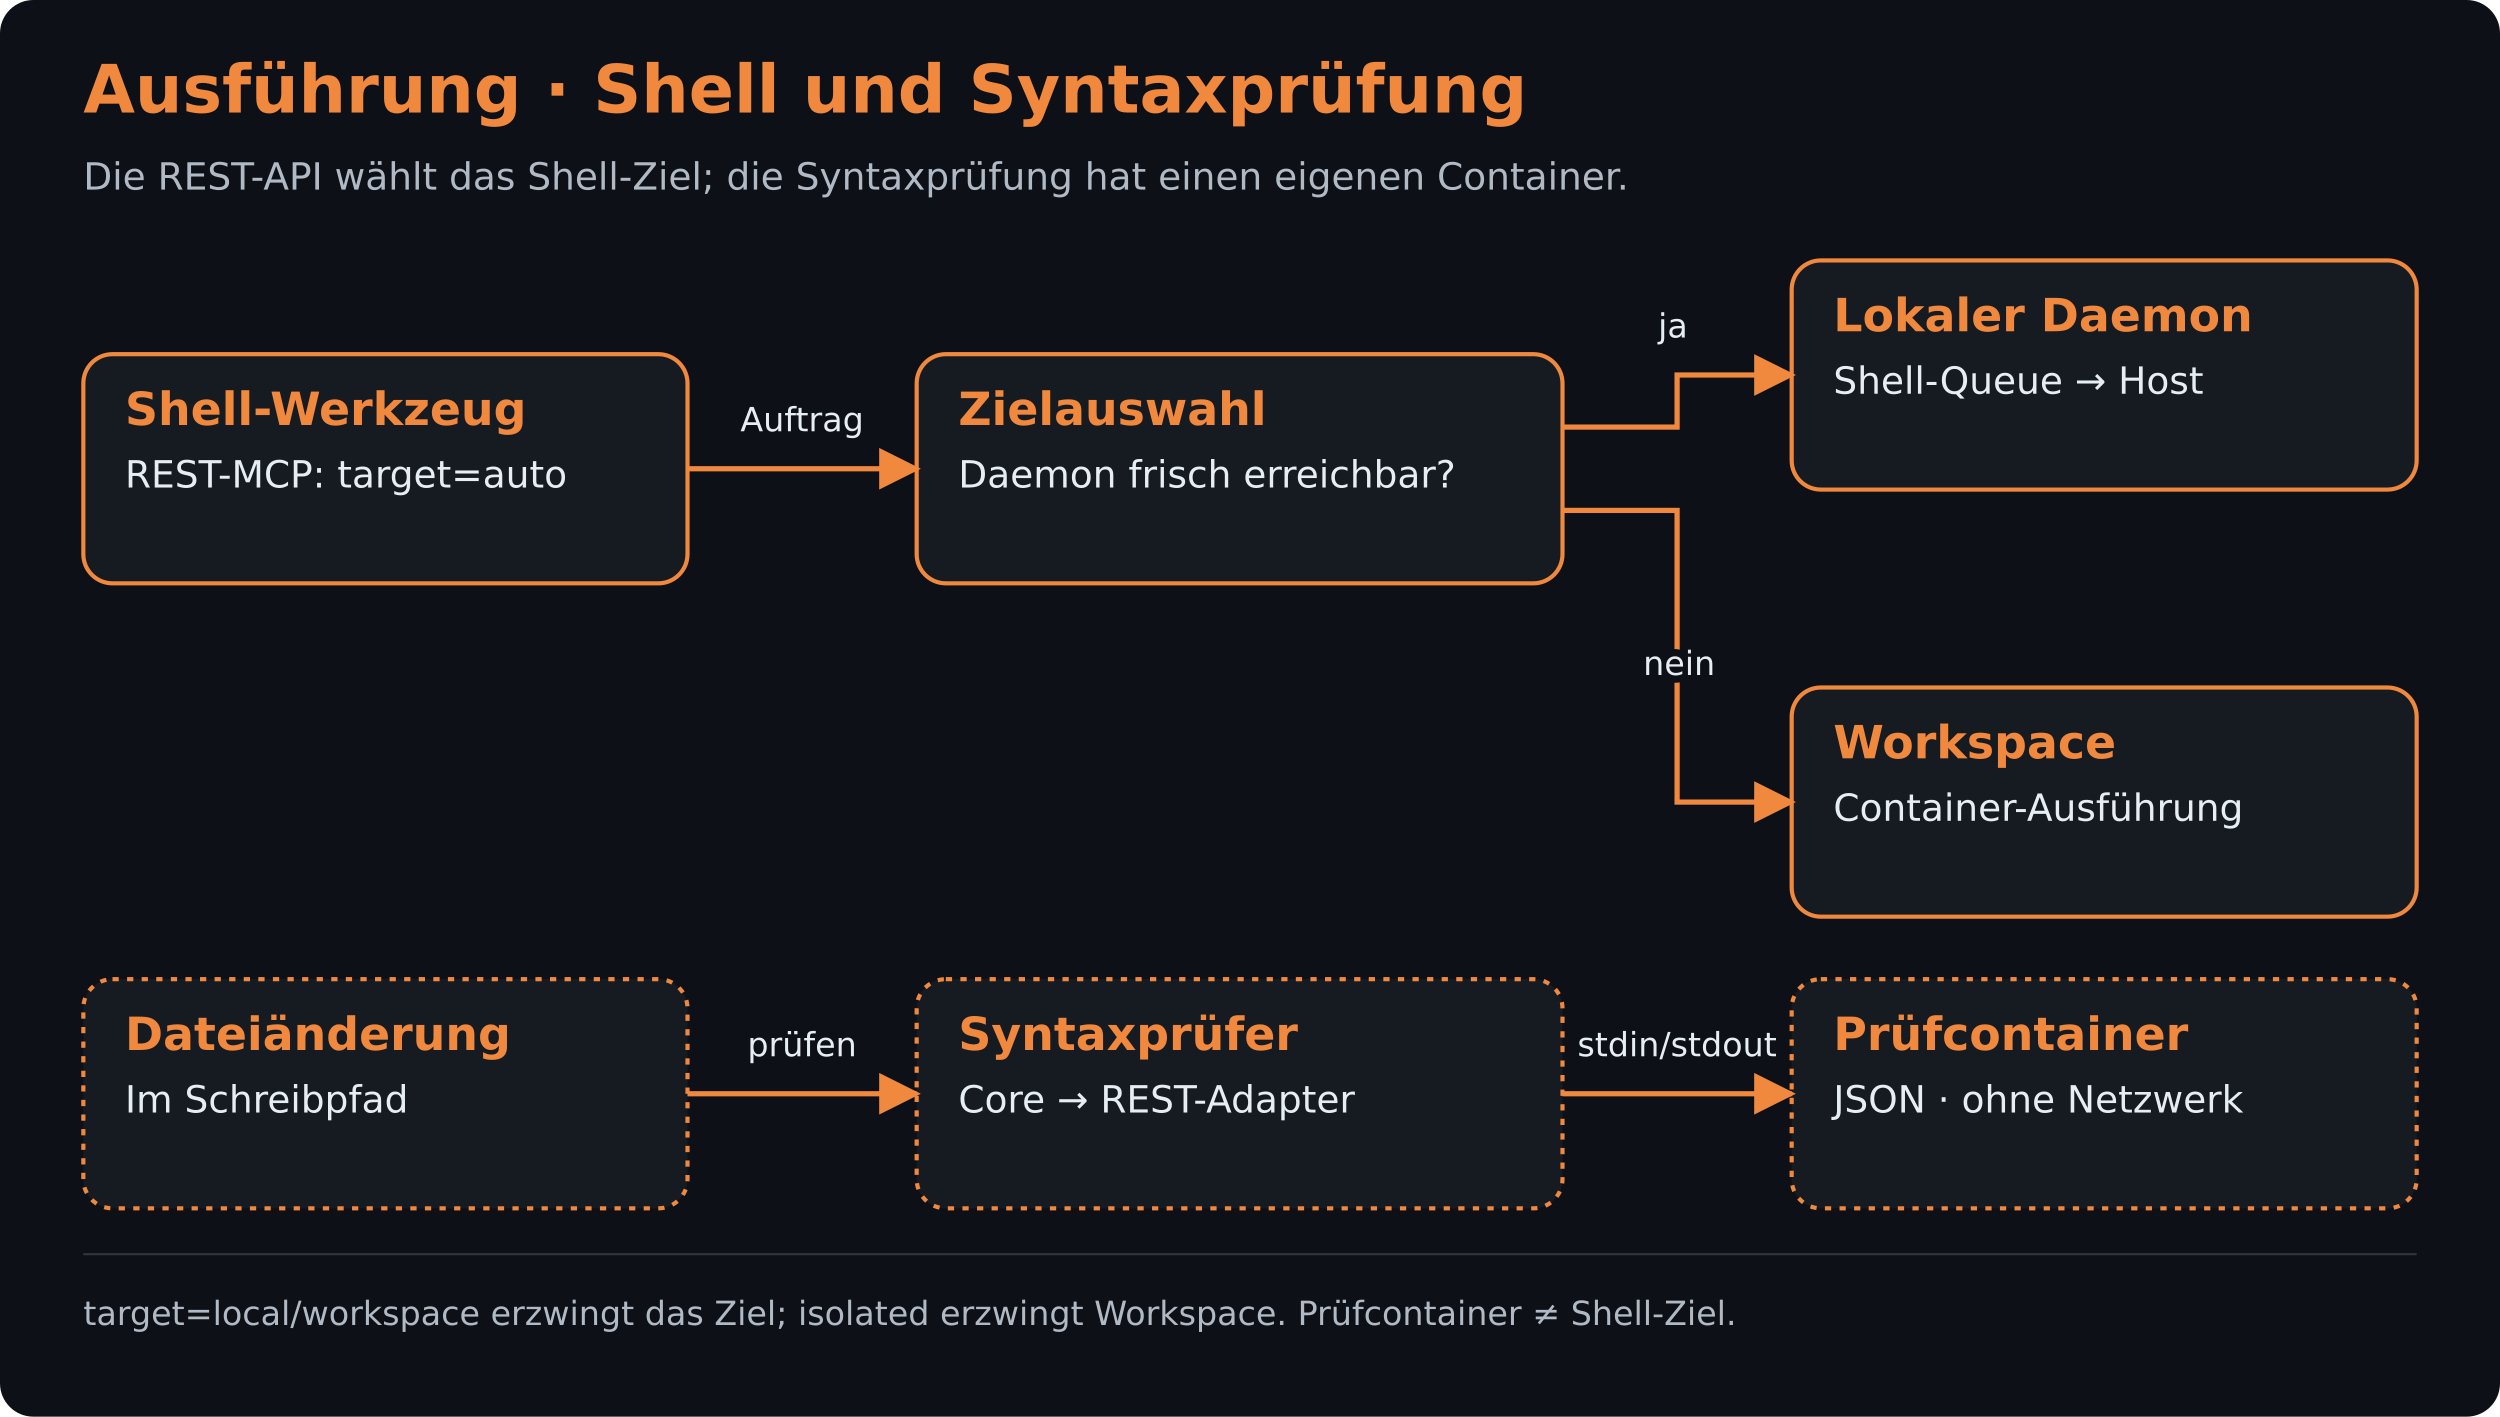
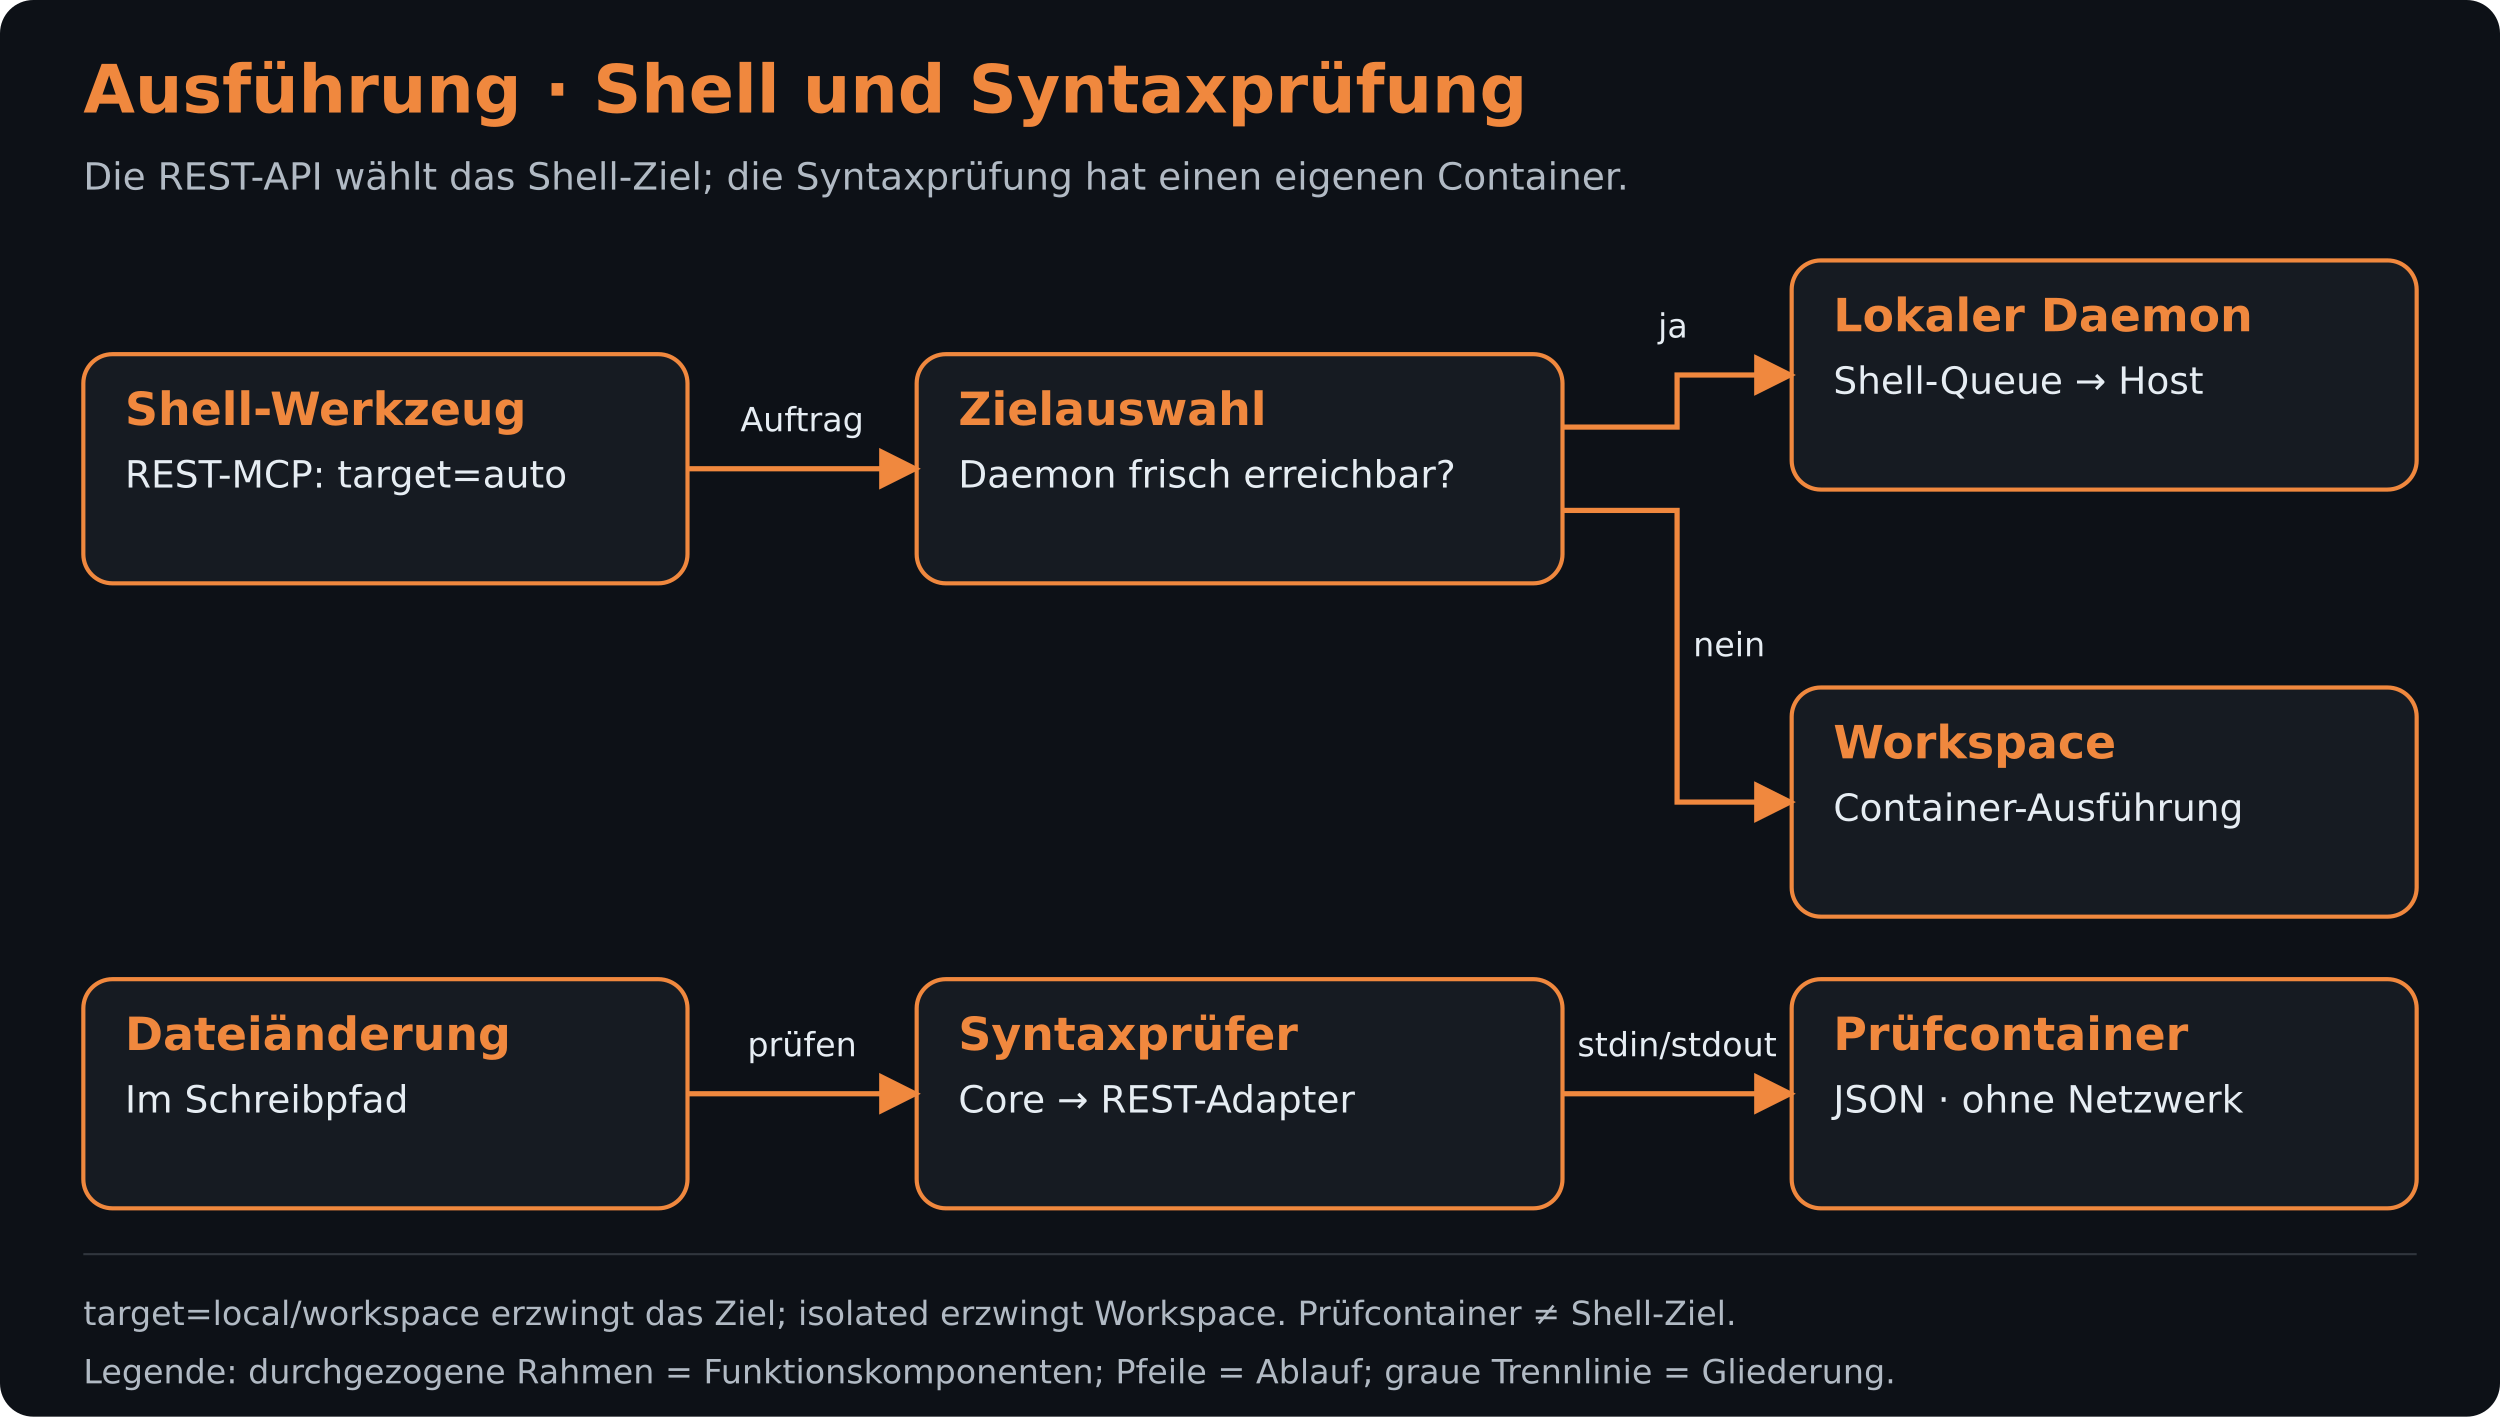
<svg xmlns="http://www.w3.org/2000/svg" width="1200" height="680" viewBox="0 0 1200 680" role="img" aria-labelledby="title desc">
  <defs>
    <marker id="arrow" viewBox="0 0 10 10" refX="9" refY="5" markerWidth="8" markerHeight="8" orient="auto-start-reverse">
      <path d="M 0 0 L 10 5 L 0 10 Z" fill="#f0883e" />
    </marker>
  </defs>
  <rect width="1200" height="680" rx="16" fill="#0d1117" />
  <g font-family="DejaVu Sans, sans-serif" fill="#e6edf3">
    <text x="40" y="54" font-size="32" font-weight="700" fill="#f0883e">Ausführung · Shell und Syntaxprüfung</text>
    <text x="40" y="91" font-size="18" fill="#b1bac4">Die REST-API wählt das Shell-Ziel; die Syntaxprüfung hat einen eigenen Container.</text>
    <g>
      <rect x="40" y="170" width="290" height="110" rx="14" fill="#161b22" stroke="#f0883e" stroke-width="2" />
      <text x="60" y="204" font-size="22" font-weight="700" fill="#f0883e">Shell-Werkzeug</text>
      <text x="60" y="234" font-size="18">REST-MCP: target=auto</text>
    </g>
    <g>
      <rect x="440" y="170" width="310" height="110" rx="14" fill="#161b22" stroke="#f0883e" stroke-width="2" />
      <text x="460" y="204" font-size="22" font-weight="700" fill="#f0883e">Zielauswahl</text>
      <text x="460" y="234" font-size="18">Daemon frisch erreichbar?</text>
    </g>
    <g>
      <rect x="860" y="125" width="300" height="110" rx="14" fill="#161b22" stroke="#f0883e" stroke-width="2" />
      <text x="880" y="159" font-size="22" font-weight="700" fill="#f0883e">Lokaler Daemon</text>
      <text x="880" y="189" font-size="18">Shell-Queue → Host</text>
    </g>
    <g>
      <rect x="860" y="330" width="300" height="110" rx="14" fill="#161b22" stroke="#f0883e" stroke-width="2" />
      <text x="880" y="364" font-size="22" font-weight="700" fill="#f0883e">Workspace</text>
      <text x="880" y="394" font-size="18">Container-Ausführung</text>
    </g>
    <path d="M330 225H440" fill="none" stroke="#f0883e" stroke-width="2.5" marker-end="url(#arrow)" />
    <text x="385" y="207" font-size="16" fill="#e6edf3" text-anchor="middle" paint-order="stroke" stroke="#0d1117" stroke-width="7" stroke-linejoin="round">Auftrag</text>
    <path d="M750 205H805V180H860" fill="none" stroke="#f0883e" stroke-width="2.5" marker-end="url(#arrow)" />
    <text x="803" y="162" font-size="16" fill="#e6edf3" text-anchor="middle" paint-order="stroke" stroke="#0d1117" stroke-width="7" stroke-linejoin="round">ja</text>
    <path d="M750 245H805V385H860" fill="none" stroke="#f0883e" stroke-width="2.5" marker-end="url(#arrow)" />
-     <text x="806" y="324" font-size="16" fill="#e6edf3" text-anchor="middle" paint-order="stroke" stroke="#0d1117" stroke-width="7" stroke-linejoin="round">nein</text>
+     <text x="830" y="315" font-size="16" fill="#e6edf3" text-anchor="middle" paint-order="stroke" stroke="#0d1117" stroke-width="7" stroke-linejoin="round">nein</text>
    <g>
-       <rect x="40" y="470" width="290" height="110" rx="14" fill="#161b22" stroke="#f0883e" stroke-width="2" stroke-dasharray="3 4" />
+       <rect x="40" y="470" width="290" height="110" rx="14" fill="#161b22" stroke="#f0883e" stroke-width="2" />
      <text x="60" y="504" font-size="22" font-weight="700" fill="#f0883e">Dateiänderung</text>
      <text x="60" y="534" font-size="18">Im Schreibpfad</text>
    </g>
    <g>
-       <rect x="440" y="470" width="310" height="110" rx="14" fill="#161b22" stroke="#f0883e" stroke-width="2" stroke-dasharray="3 4" />
+       <rect x="440" y="470" width="310" height="110" rx="14" fill="#161b22" stroke="#f0883e" stroke-width="2" />
      <text x="460" y="504" font-size="22" font-weight="700" fill="#f0883e">Syntaxprüfer</text>
      <text x="460" y="534" font-size="18">Core → REST-Adapter</text>
    </g>
    <g>
-       <rect x="860" y="470" width="300" height="110" rx="14" fill="#161b22" stroke="#f0883e" stroke-width="2" stroke-dasharray="3 4" />
+       <rect x="860" y="470" width="300" height="110" rx="14" fill="#161b22" stroke="#f0883e" stroke-width="2" />
      <text x="880" y="504" font-size="22" font-weight="700" fill="#f0883e">Prüfcontainer</text>
      <text x="880" y="534" font-size="18">JSON · ohne Netzwerk</text>
    </g>
    <path d="M330 525H440" fill="none" stroke="#f0883e" stroke-width="2.5" marker-end="url(#arrow)" />
    <text x="385" y="507" font-size="16" fill="#e6edf3" text-anchor="middle" paint-order="stroke" stroke="#0d1117" stroke-width="7" stroke-linejoin="round">prüfen</text>
    <path d="M750 525H860" fill="none" stroke="#f0883e" stroke-width="2.5" marker-end="url(#arrow)" />
    <text x="805" y="507" font-size="16" fill="#e6edf3" text-anchor="middle" paint-order="stroke" stroke="#0d1117" stroke-width="7" stroke-linejoin="round">stdin/stdout</text>
    <path d="M40 602H1160" stroke="#30363d" />
    <text x="40" y="636" font-size="16" fill="#b1bac4">target=local/workspace erzwingt das Ziel; isolated erzwingt Workspace. Prüfcontainer ≠ Shell-Ziel.</text>
+     <text x="40" y="664" font-size="16" fill="#b1bac4">Legende: durchgezogene Rahmen = Funktionskomponenten; Pfeile = Ablauf; graue Trennlinie = Gliederung.</text>
  </g>
</svg>
